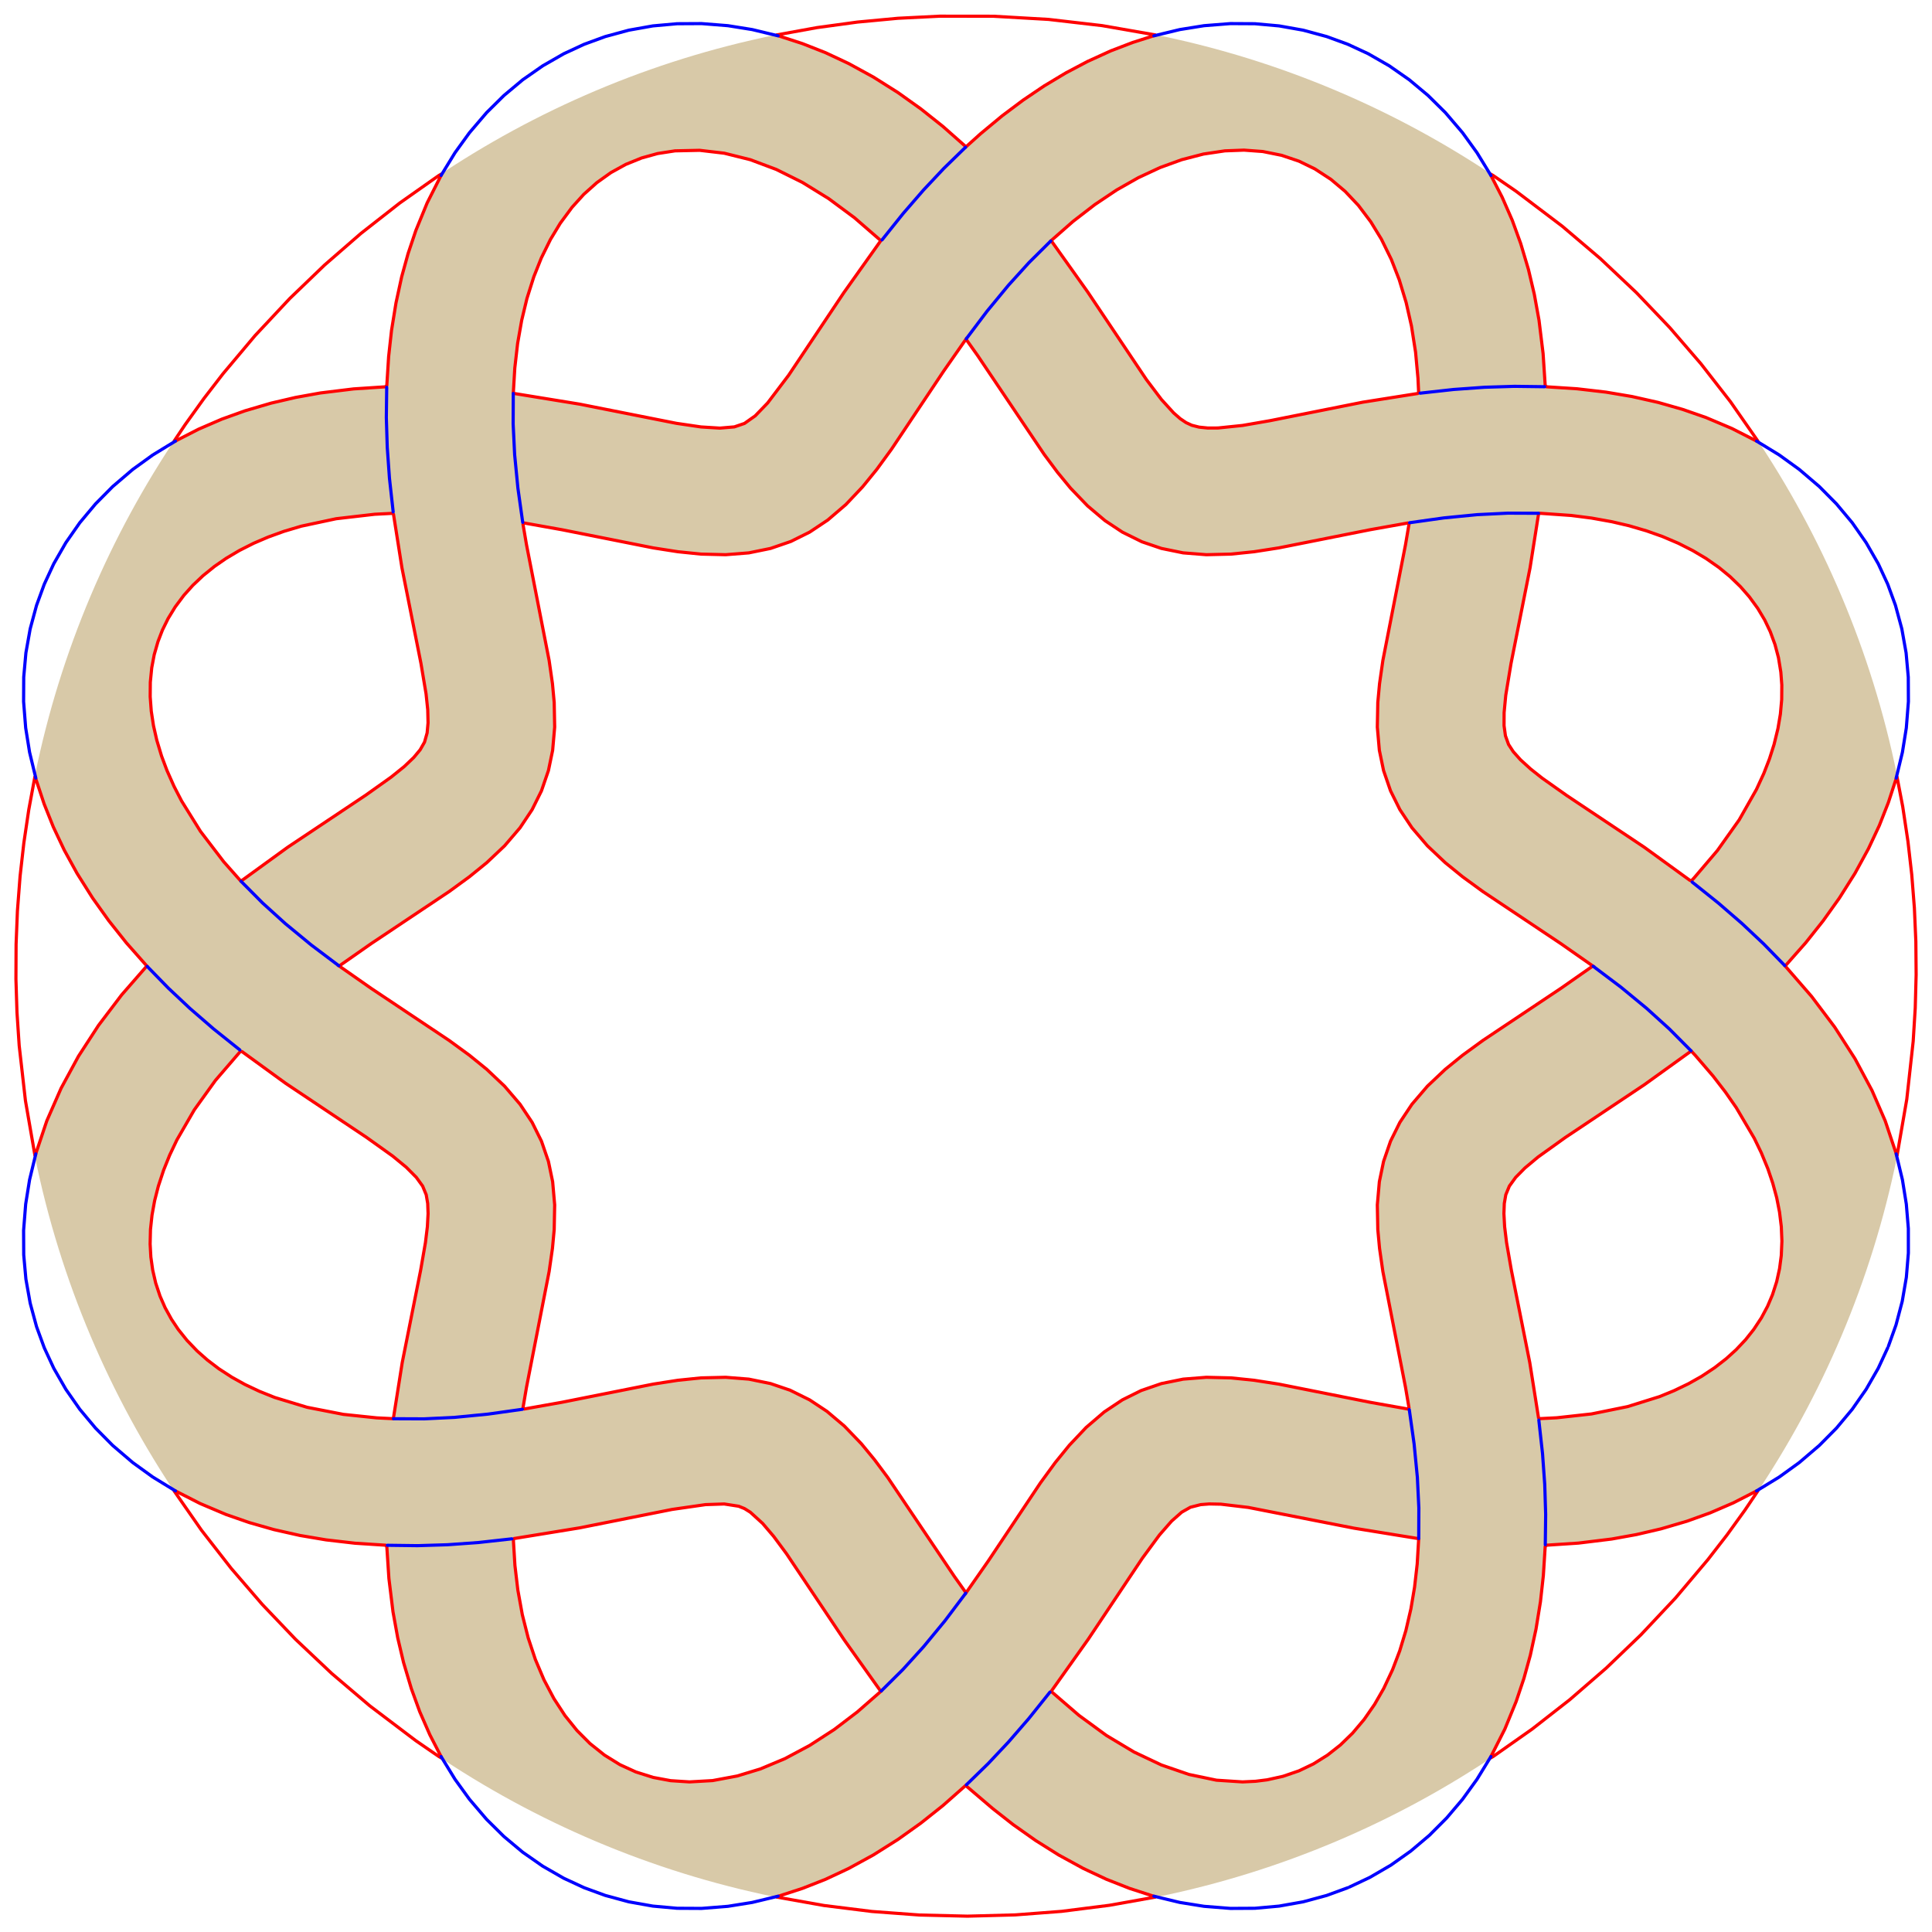
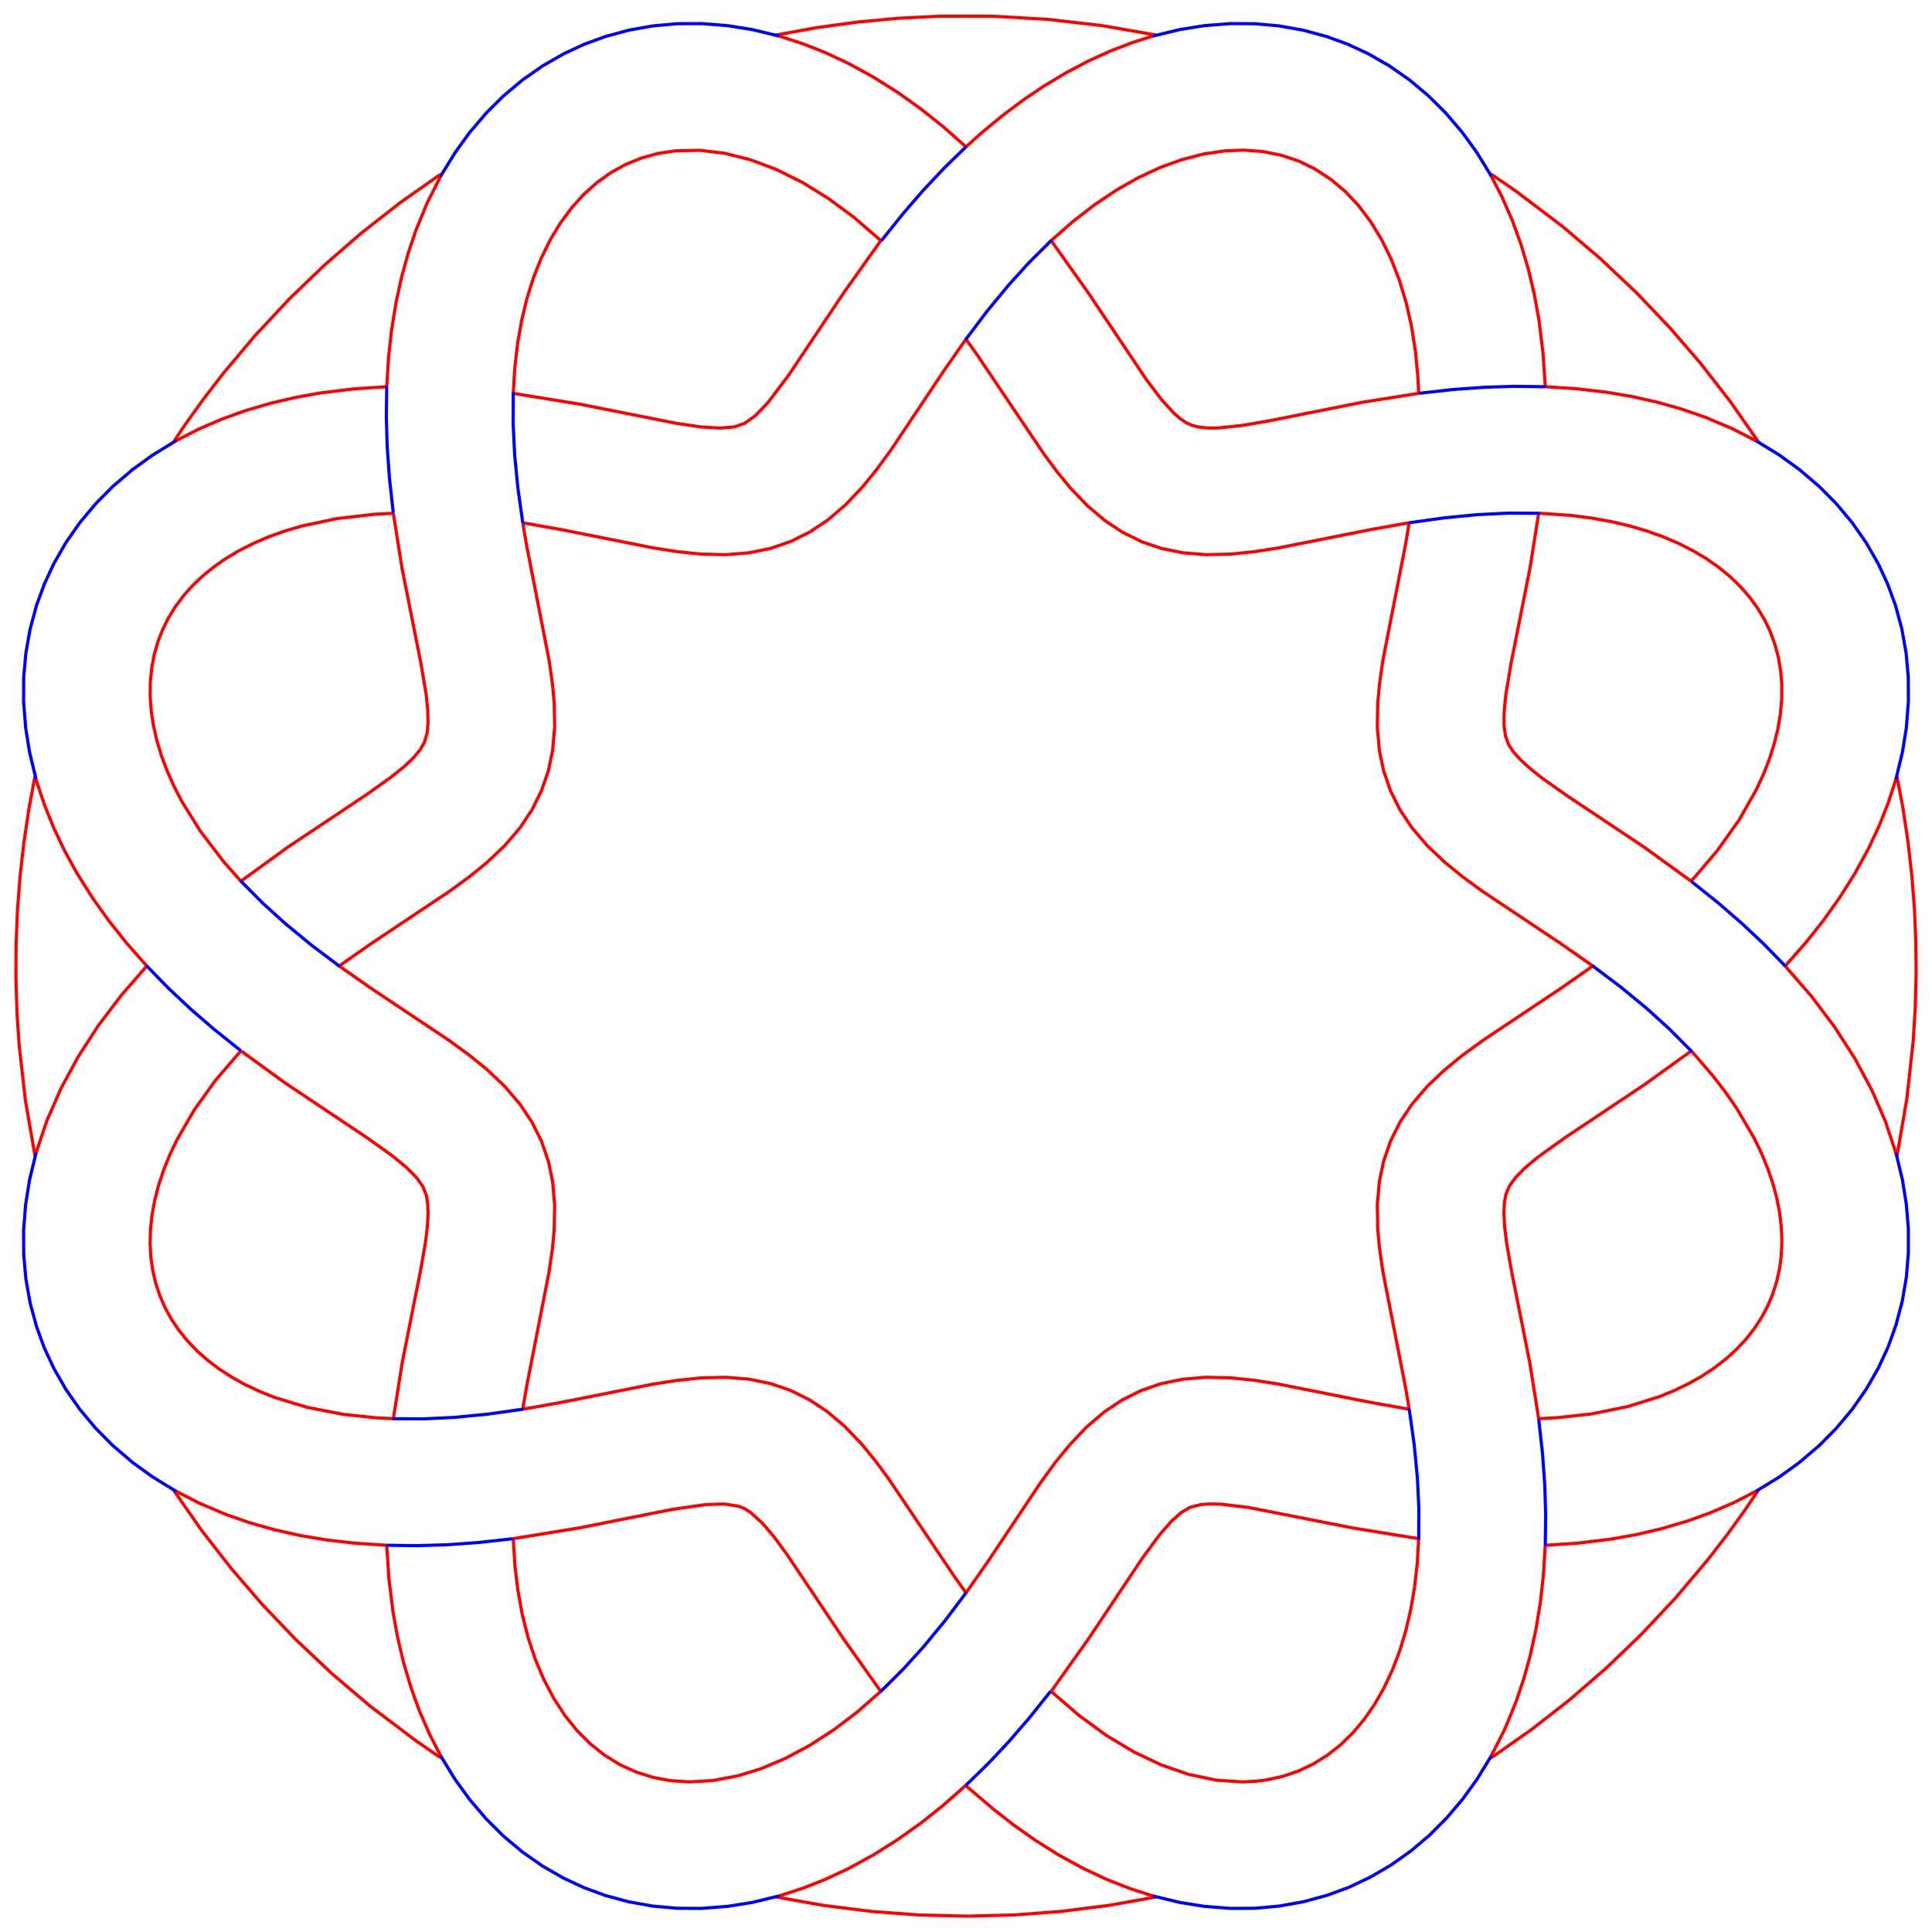
<svg xmlns="http://www.w3.org/2000/svg" width="61mm" height="61mm" viewBox="-30.5 -30.5 61 61">
-   <g id="preview">
-     <path fill="#d8c9a8" fill-rule="evenodd" d="M30 0A30 30 0 1 0 -30 0A30 30 0 1 0 30 0ZM-0.828 -29.989L0.869 -29.987L2.606 -29.887L4.297 -29.691L5.998 -29.394L5.257 -29.157L4.571 -28.894L3.84 -28.561L3.154 -28.199L2.469 -27.788L1.801 -27.337L1.143 -26.844L0.457 -26.275L0 -25.864L-0.731 -26.51L-1.427 -27.063L-2.149 -27.578L-2.926 -28.068L-3.703 -28.493L-4.434 -28.836L-5.166 -29.124L-5.998 -29.394L-4.709 -29.628L-3.429 -29.803L-2.149 -29.923L-0.828 -29.989ZM-9.187 -25.737L-8.411 -25.754L-7.634 -25.663L-6.811 -25.458L-5.989 -25.15L-5.166 -24.741L-4.336 -24.229L-3.52 -23.624L-2.689 -22.903L-3.859 -21.257L-5.601 -18.651L-6.263 -17.777L-6.655 -17.371L-6.994 -17.131L-7.314 -17.022L-7.771 -16.983L-8.366 -17.02L-9.143 -17.134L-12.206 -17.741L-14.263 -18.076L-14.292 -18.103L-14.246 -18.88L-14.157 -19.657L-14.028 -20.389L-13.863 -21.074L-13.646 -21.76L-13.409 -22.354L-13.12 -22.94L-12.811 -23.451L-12.439 -23.954L-12.069 -24.363L-11.657 -24.732L-11.21 -25.051L-10.743 -25.309L-10.24 -25.513L-9.737 -25.652L-9.187 -25.737ZM8.174 -25.737L8.777 -25.76L9.371 -25.716L9.966 -25.596L10.514 -25.411L11.017 -25.166L11.52 -24.838L11.972 -24.457L12.389 -24.015L12.78 -23.497L13.115 -22.949L13.429 -22.309L13.678 -21.669L13.897 -20.947L14.065 -20.206L14.194 -19.383L14.27 -18.56L14.292 -18.103L14.263 -18.076L12.526 -17.801L9.6 -17.218L8.731 -17.067L7.954 -16.987L7.634 -16.986L7.36 -17.014L7.131 -17.072L6.949 -17.156L6.765 -17.28L6.556 -17.463L6.171 -17.886L5.697 -18.514L3.84 -21.285L2.689 -22.903L3.383 -23.512L4.069 -24.041L4.759 -24.503L5.44 -24.889L6.126 -25.209L6.811 -25.458L7.497 -25.636L8.174 -25.737ZM-16.643 -24.96L-16.594 -24.988L-16.574 -24.96L-17.014 -24.091L-17.37 -23.223L-17.616 -22.491L-17.818 -21.76L-17.997 -20.937L-18.138 -20.069L-18.229 -19.246L-18.287 -18.331L-18.331 -18.287L-19.337 -18.221L-20.389 -18.092L-21.166 -17.952L-21.943 -17.771L-22.766 -17.529L-23.497 -17.266L-24.229 -16.95L-24.914 -16.599L-24.96 -16.574L-24.988 -16.594L-24.651 -17.097L-24.06 -17.92L-23.461 -18.697L-22.446 -19.905L-21.349 -21.077L-20.251 -22.133L-19.103 -23.131L-17.877 -24.091L-16.643 -24.96ZM16.574 -24.96L16.594 -24.988L16.64 -24.962L17.374 -24.457L18.823 -23.36L20.023 -22.34L21.166 -21.261L22.217 -20.16L23.202 -19.017L24.137 -17.816L24.988 -16.594L24.96 -16.574L24.183 -16.971L23.36 -17.319L22.629 -17.573L21.851 -17.795L21.029 -17.98L20.206 -18.119L19.291 -18.225L18.331 -18.287L18.287 -18.331L18.221 -19.337L18.092 -20.389L17.943 -21.211L17.759 -21.989L17.514 -22.811L17.248 -23.543L16.928 -24.274L16.574 -24.96ZM-0.031 -19.749L0 -19.791L0.366 -19.276L2.469 -16.152L2.888 -15.589L3.302 -15.086L3.84 -14.526L4.389 -14.062L4.937 -13.699L5.554 -13.394L6.171 -13.184L6.857 -13.044L7.589 -12.986L8.366 -13.005L9.097 -13.08L9.874 -13.201L12.754 -13.774L13.943 -13.986L13.986 -13.943L13.877 -13.303L13.162 -9.646L13.057 -8.914L13.002 -8.32L12.987 -7.543L13.051 -6.811L13.184 -6.171L13.404 -5.531L13.699 -4.937L14.08 -4.365L14.569 -3.794L15.131 -3.263L15.68 -2.817L16.32 -2.35L18.789 -0.701L19.791 0L18.789 0.701L16.32 2.35L15.68 2.817L15.131 3.263L14.569 3.794L14.08 4.365L13.699 4.937L13.404 5.531L13.184 6.171L13.051 6.811L12.987 7.543L13.002 8.32L13.057 8.914L13.162 9.646L13.877 13.303L13.986 13.943L13.943 13.986L12.754 13.774L9.874 13.201L9.097 13.08L8.366 13.005L7.589 12.986L6.857 13.044L6.171 13.184L5.531 13.404L4.937 13.699L4.365 14.08L3.794 14.569L3.263 15.131L2.817 15.68L2.35 16.32L0.701 18.789L0.031 19.749L0 19.791L-0.366 19.276L-2.469 16.152L-2.888 15.589L-3.302 15.086L-3.84 14.526L-4.389 14.062L-4.937 13.699L-5.554 13.394L-6.171 13.184L-6.857 13.044L-7.589 12.986L-8.366 13.005L-9.097 13.08L-9.874 13.201L-12.754 13.774L-13.943 13.986L-13.986 13.943L-13.877 13.303L-13.162 9.646L-13.057 8.914L-13.002 8.32L-12.987 7.543L-13.051 6.811L-13.184 6.171L-13.404 5.531L-13.699 4.937L-14.08 4.365L-14.569 3.794L-15.131 3.263L-15.68 2.817L-16.32 2.35L-18.789 0.701L-19.791 0L-18.789 -0.701L-16.32 -2.35L-15.68 -2.817L-15.131 -3.263L-14.569 -3.794L-14.08 -4.365L-13.699 -4.937L-13.404 -5.531L-13.184 -6.171L-13.051 -6.811L-12.987 -7.543L-13.002 -8.32L-13.057 -8.914L-13.162 -9.646L-13.877 -13.303L-13.986 -13.943L-13.943 -13.986L-12.754 -13.774L-9.874 -13.201L-9.097 -13.08L-8.366 -13.005L-7.589 -12.986L-6.857 -13.044L-6.171 -13.184L-5.531 -13.404L-4.937 -13.699L-4.365 -14.08L-3.794 -14.569L-3.263 -15.131L-2.817 -15.68L-2.35 -16.32L-0.701 -18.789L-0.031 -19.749ZM-18.669 -14.263L-18.103 -14.292L-18.076 -14.263L-17.809 -12.571L-17.209 -9.554L-17.048 -8.594L-16.995 -8.091L-16.985 -7.68L-17.014 -7.36L-17.097 -7.067L-17.234 -6.827L-17.437 -6.583L-17.737 -6.297L-18.149 -5.965L-18.952 -5.394L-21.417 -3.749L-22.857 -2.704L-22.903 -2.689L-23.436 -3.291L-24.17 -4.251L-24.767 -5.211L-25.006 -5.674L-25.227 -6.171L-25.399 -6.629L-25.55 -7.131L-25.654 -7.589L-25.724 -8.046L-25.758 -8.503L-25.754 -8.96L-25.709 -9.417L-25.631 -9.829L-25.513 -10.24L-25.372 -10.606L-25.192 -10.971L-24.968 -11.337L-24.695 -11.703L-24.411 -12.02L-24.091 -12.323L-23.727 -12.617L-23.36 -12.871L-22.94 -13.12L-22.491 -13.347L-22.034 -13.543L-21.531 -13.725L-20.983 -13.888L-19.886 -14.122L-18.669 -14.263ZM18.076 -14.263L18.103 -14.292L18.149 -14.292L19.109 -14.225L19.749 -14.143L20.389 -14.028L20.937 -13.9L21.486 -13.739L21.989 -13.561L22.491 -13.347L22.949 -13.115L23.36 -12.871L23.771 -12.584L24.121 -12.297L24.452 -11.977L24.732 -11.657L24.999 -11.291L25.217 -10.926L25.392 -10.56L25.543 -10.149L25.652 -9.737L25.727 -9.28L25.758 -8.869L25.754 -8.411L25.713 -7.954L25.636 -7.497L25.513 -6.994L25.367 -6.537L25.189 -6.078L24.958 -5.577L24.414 -4.617L23.726 -3.648L22.994 -2.788L22.903 -2.689L22.857 -2.704L21.417 -3.749L18.971 -5.381L18.194 -5.93L17.829 -6.219L17.509 -6.51L17.28 -6.766L17.131 -6.994L17.032 -7.269L16.988 -7.589L16.99 -8L17.042 -8.549L17.209 -9.554L17.809 -12.571L18.076 -14.263ZM-29.396 -5.989L-29.108 -5.12L-28.816 -4.389L-28.47 -3.657L-28.068 -2.926L-27.578 -2.149L-27.063 -1.427L-26.51 -0.731L-25.864 0L-26.661 0.914L-27.389 1.874L-28.023 2.85L-28.571 3.86L-29.023 4.891L-29.394 5.998L-29.697 4.251L-29.894 2.514L-29.964 1.463L-29.997 0.411L-29.992 -0.686L-29.95 -1.737L-29.866 -2.834L-29.747 -3.886L-29.591 -4.937L-29.396 -5.989ZM29.392 -5.989L29.576 -5.029L29.741 -3.931L29.861 -2.88L29.944 -1.829L29.99 -0.777L29.999 0.274L29.971 1.326L29.906 2.377L29.704 4.206L29.394 5.998L29.023 4.891L28.606 3.931L28.068 2.926L27.429 1.931L26.697 0.959L25.864 0L26.51 -0.731L27.063 -1.427L27.578 -2.149L28.068 -2.926L28.493 -3.703L28.836 -4.434L29.124 -5.166L29.392 -5.989ZM-22.91 2.697L-22.857 2.704L-21.486 3.701L-18.926 5.412L-18.103 6L-17.673 6.354L-17.355 6.674L-17.156 6.949L-17.043 7.223L-16.996 7.497L-16.984 7.817L-17.006 8.229L-17.067 8.731L-17.218 9.6L-17.801 12.526L-18.076 14.263L-18.103 14.292L-18.606 14.267L-19.657 14.157L-20.8 13.934L-21.825 13.623L-22.309 13.429L-22.766 13.213L-23.18 12.983L-23.589 12.717L-23.954 12.439L-24.274 12.156L-24.594 11.822L-24.869 11.479L-25.086 11.154L-25.287 10.789L-25.447 10.423L-25.584 10.011L-25.679 9.6L-25.737 9.189L-25.76 8.777L-25.749 8.32L-25.7 7.863L-25.617 7.406L-25.5 6.949L-25.334 6.446L-25.143 5.972L-24.914 5.49L-24.366 4.543L-23.697 3.611L-22.91 2.697ZM22.879 2.697L22.903 2.689L23.037 2.834L23.587 3.474L23.975 3.977L24.32 4.473L24.889 5.44L25.11 5.897L25.317 6.4L25.472 6.857L25.596 7.314L25.686 7.771L25.742 8.229L25.761 8.686L25.741 9.143L25.687 9.554L25.596 9.966L25.464 10.377L25.309 10.743L25.113 11.109L24.872 11.474L24.618 11.794L24.317 12.114L24 12.401L23.634 12.685L23.223 12.957L22.811 13.189L22.354 13.409L21.897 13.596L20.891 13.911L19.749 14.143L18.651 14.264L18.103 14.292L18.076 14.263L17.801 12.526L17.218 9.6L17.067 8.731L17.006 8.229L16.984 7.817L16.996 7.497L17.043 7.223L17.156 6.949L17.355 6.674L17.646 6.379L18.058 6.034L18.926 5.412L21.417 3.749L22.879 2.697ZM-24.988 16.594L-24.96 16.574L-24.183 16.971L-23.36 17.319L-22.629 17.573L-21.851 17.795L-21.029 17.98L-20.206 18.119L-19.291 18.225L-18.331 18.287L-18.287 18.331L-18.221 19.337L-18.092 20.389L-17.943 21.211L-17.759 21.989L-17.514 22.811L-17.248 23.543L-16.928 24.274L-16.574 24.96L-16.594 24.988L-16.64 24.962L-17.374 24.457L-18.823 23.36L-20.023 22.34L-21.166 21.261L-22.217 20.16L-23.202 19.017L-24.137 17.816L-24.988 16.594ZM24.923 16.594L24.96 16.574L24.988 16.594L24.594 17.179L24.026 17.966L23.424 18.743L22.4 19.956L21.306 21.12L20.21 22.171L19.063 23.165L17.874 24.094L16.64 24.962L16.594 24.988L16.574 24.96L17.014 24.091L17.37 23.223L17.616 22.491L17.818 21.76L17.997 20.937L18.138 20.069L18.229 19.246L18.287 18.331L18.331 18.287L19.337 18.221L20.389 18.092L21.166 17.952L21.943 17.771L22.766 17.529L23.497 17.266L24.229 16.95L24.923 16.594ZM-8.223 17.006L-7.634 16.986L-7.177 17.057L-6.994 17.131L-6.811 17.245L-6.421 17.6L-6.071 18.011L-5.665 18.56L-3.84 21.285L-2.689 22.903L-3.429 23.55L-4.16 24.107L-4.937 24.61L-5.714 25.025L-6.491 25.351L-7.223 25.574L-8 25.719L-8.731 25.761L-9.326 25.722L-9.874 25.62L-10.423 25.447L-10.926 25.217L-11.415 24.914L-11.873 24.549L-12.283 24.137L-12.663 23.665L-13.011 23.131L-13.325 22.537L-13.596 21.897L-13.824 21.211L-14.009 20.48L-14.15 19.703L-14.242 18.926L-14.292 18.103L-14.263 18.076L-12.206 17.741L-9.28 17.158L-8.223 17.006ZM7.411 17.006L7.68 16.985L8.046 16.992L8.914 17.095L12.251 17.75L14.263 18.076L14.292 18.103L14.246 18.88L14.163 19.611L14.047 20.297L13.888 20.983L13.694 21.623L13.468 22.217L13.189 22.811L12.9 23.314L12.571 23.788L12.206 24.221L11.822 24.594L11.415 24.914L10.971 25.192L10.514 25.411L10.011 25.584L9.509 25.695L9.143 25.741L8.731 25.761L7.909 25.707L7.04 25.526L6.171 25.227L5.303 24.816L4.434 24.295L3.566 23.66L2.689 22.903L3.859 21.257L5.569 18.697L6.107 17.966L6.491 17.527L6.811 17.245L7.086 17.089L7.411 17.006ZM-0.011 25.874L0.847 26.606L1.488 27.109L2.199 27.611L2.926 28.068L3.703 28.493L4.434 28.836L5.166 29.124L5.998 29.394L4.526 29.657L3.017 29.848L1.554 29.96L0.046 30L-1.463 29.964L-2.971 29.852L-4.48 29.664L-5.998 29.394L-5.166 29.124L-4.434 28.836L-3.703 28.493L-2.926 28.068L-2.149 27.578L-1.427 27.063L-0.731 26.51L-0.011 25.874Z" />
-   </g>
  <g id="cut" fill="none" stroke="#ff0000" stroke-width="0.1">
    <path d="M-0.828 -29.989L0.869 -29.987L2.606 -29.887L4.297 -29.691L5.998 -29.394L5.257 -29.157L4.571 -28.894L3.84 -28.561L3.154 -28.199L2.469 -27.788L1.801 -27.337L1.143 -26.844L0.457 -26.275L0 -25.864L-0.731 -26.51L-1.427 -27.063L-2.149 -27.578L-2.926 -28.068L-3.703 -28.493L-4.434 -28.836L-5.166 -29.124L-5.998 -29.394L-4.709 -29.628L-3.429 -29.803L-2.149 -29.923L-0.828 -29.989ZM-9.187 -25.737L-8.411 -25.754L-7.634 -25.663L-6.811 -25.458L-5.989 -25.15L-5.166 -24.741L-4.336 -24.229L-3.52 -23.624L-2.689 -22.903L-3.859 -21.257L-5.601 -18.651L-6.263 -17.777L-6.655 -17.371L-6.994 -17.131L-7.314 -17.022L-7.771 -16.983L-8.366 -17.02L-9.143 -17.134L-12.206 -17.741L-14.263 -18.076L-14.292 -18.103L-14.246 -18.88L-14.157 -19.657L-14.028 -20.389L-13.863 -21.074L-13.646 -21.76L-13.409 -22.354L-13.12 -22.94L-12.811 -23.451L-12.439 -23.954L-12.069 -24.363L-11.657 -24.732L-11.21 -25.051L-10.743 -25.309L-10.24 -25.513L-9.737 -25.652L-9.187 -25.737ZM8.174 -25.737L8.777 -25.76L9.371 -25.716L9.966 -25.596L10.514 -25.411L11.017 -25.166L11.52 -24.838L11.972 -24.457L12.389 -24.015L12.78 -23.497L13.115 -22.949L13.429 -22.309L13.678 -21.669L13.897 -20.947L14.065 -20.206L14.194 -19.383L14.27 -18.56L14.292 -18.103L14.263 -18.076L12.526 -17.801L9.6 -17.218L8.731 -17.067L7.954 -16.987L7.634 -16.986L7.36 -17.014L7.131 -17.072L6.949 -17.156L6.765 -17.28L6.556 -17.463L6.171 -17.886L5.697 -18.514L3.84 -21.285L2.689 -22.903L3.383 -23.512L4.069 -24.041L4.759 -24.503L5.44 -24.889L6.126 -25.209L6.811 -25.458L7.497 -25.636L8.174 -25.737ZM-16.643 -24.96L-16.594 -24.988L-16.574 -24.96L-17.014 -24.091L-17.37 -23.223L-17.616 -22.491L-17.818 -21.76L-17.997 -20.937L-18.138 -20.069L-18.229 -19.246L-18.287 -18.331L-18.331 -18.287L-19.337 -18.221L-20.389 -18.092L-21.166 -17.952L-21.943 -17.771L-22.766 -17.529L-23.497 -17.266L-24.229 -16.95L-24.914 -16.599L-24.96 -16.574L-24.988 -16.594L-24.651 -17.097L-24.06 -17.92L-23.461 -18.697L-22.446 -19.905L-21.349 -21.077L-20.251 -22.133L-19.103 -23.131L-17.877 -24.091L-16.643 -24.96ZM16.574 -24.96L16.594 -24.988L16.64 -24.962L17.374 -24.457L18.823 -23.36L20.023 -22.34L21.166 -21.261L22.217 -20.16L23.202 -19.017L24.137 -17.816L24.988 -16.594L24.96 -16.574L24.183 -16.971L23.36 -17.319L22.629 -17.573L21.851 -17.795L21.029 -17.98L20.206 -18.119L19.291 -18.225L18.331 -18.287L18.287 -18.331L18.221 -19.337L18.092 -20.389L17.943 -21.211L17.759 -21.989L17.514 -22.811L17.248 -23.543L16.928 -24.274L16.574 -24.96ZM-0.031 -19.749L0 -19.791L0.366 -19.276L2.469 -16.152L2.888 -15.589L3.302 -15.086L3.84 -14.526L4.389 -14.062L4.937 -13.699L5.554 -13.394L6.171 -13.184L6.857 -13.044L7.589 -12.986L8.366 -13.005L9.097 -13.08L9.874 -13.201L12.754 -13.774L13.943 -13.986L13.986 -13.943L13.877 -13.303L13.162 -9.646L13.057 -8.914L13.002 -8.32L12.987 -7.543L13.051 -6.811L13.184 -6.171L13.404 -5.531L13.699 -4.937L14.08 -4.365L14.569 -3.794L15.131 -3.263L15.68 -2.817L16.32 -2.35L18.789 -0.701L19.791 0L18.789 0.701L16.32 2.35L15.68 2.817L15.131 3.263L14.569 3.794L14.08 4.365L13.699 4.937L13.404 5.531L13.184 6.171L13.051 6.811L12.987 7.543L13.002 8.32L13.057 8.914L13.162 9.646L13.877 13.303L13.986 13.943L13.943 13.986L12.754 13.774L9.874 13.201L9.097 13.08L8.366 13.005L7.589 12.986L6.857 13.044L6.171 13.184L5.531 13.404L4.937 13.699L4.365 14.08L3.794 14.569L3.263 15.131L2.817 15.68L2.35 16.32L0.701 18.789L0.031 19.749L0 19.791L-0.366 19.276L-2.469 16.152L-2.888 15.589L-3.302 15.086L-3.84 14.526L-4.389 14.062L-4.937 13.699L-5.554 13.394L-6.171 13.184L-6.857 13.044L-7.589 12.986L-8.366 13.005L-9.097 13.08L-9.874 13.201L-12.754 13.774L-13.943 13.986L-13.986 13.943L-13.877 13.303L-13.162 9.646L-13.057 8.914L-13.002 8.32L-12.987 7.543L-13.051 6.811L-13.184 6.171L-13.404 5.531L-13.699 4.937L-14.08 4.365L-14.569 3.794L-15.131 3.263L-15.68 2.817L-16.32 2.35L-18.789 0.701L-19.791 0L-18.789 -0.701L-16.32 -2.35L-15.68 -2.817L-15.131 -3.263L-14.569 -3.794L-14.08 -4.365L-13.699 -4.937L-13.404 -5.531L-13.184 -6.171L-13.051 -6.811L-12.987 -7.543L-13.002 -8.32L-13.057 -8.914L-13.162 -9.646L-13.877 -13.303L-13.986 -13.943L-13.943 -13.986L-12.754 -13.774L-9.874 -13.201L-9.097 -13.08L-8.366 -13.005L-7.589 -12.986L-6.857 -13.044L-6.171 -13.184L-5.531 -13.404L-4.937 -13.699L-4.365 -14.08L-3.794 -14.569L-3.263 -15.131L-2.817 -15.68L-2.35 -16.32L-0.701 -18.789L-0.031 -19.749ZM-18.669 -14.263L-18.103 -14.292L-18.076 -14.263L-17.809 -12.571L-17.209 -9.554L-17.048 -8.594L-16.995 -8.091L-16.985 -7.68L-17.014 -7.36L-17.097 -7.067L-17.234 -6.827L-17.437 -6.583L-17.737 -6.297L-18.149 -5.965L-18.952 -5.394L-21.417 -3.749L-22.857 -2.704L-22.903 -2.689L-23.436 -3.291L-24.17 -4.251L-24.767 -5.211L-25.006 -5.674L-25.227 -6.171L-25.399 -6.629L-25.55 -7.131L-25.654 -7.589L-25.724 -8.046L-25.758 -8.503L-25.754 -8.96L-25.709 -9.417L-25.631 -9.829L-25.513 -10.24L-25.372 -10.606L-25.192 -10.971L-24.968 -11.337L-24.695 -11.703L-24.411 -12.02L-24.091 -12.323L-23.727 -12.617L-23.36 -12.871L-22.94 -13.12L-22.491 -13.347L-22.034 -13.543L-21.531 -13.725L-20.983 -13.888L-19.886 -14.122L-18.669 -14.263ZM18.076 -14.263L18.103 -14.292L18.149 -14.292L19.109 -14.225L19.749 -14.143L20.389 -14.028L20.937 -13.9L21.486 -13.739L21.989 -13.561L22.491 -13.347L22.949 -13.115L23.36 -12.871L23.771 -12.584L24.121 -12.297L24.452 -11.977L24.732 -11.657L24.999 -11.291L25.217 -10.926L25.392 -10.56L25.543 -10.149L25.652 -9.737L25.727 -9.28L25.758 -8.869L25.754 -8.411L25.713 -7.954L25.636 -7.497L25.513 -6.994L25.367 -6.537L25.189 -6.078L24.958 -5.577L24.414 -4.617L23.726 -3.648L22.994 -2.788L22.903 -2.689L22.857 -2.704L21.417 -3.749L18.971 -5.381L18.194 -5.93L17.829 -6.219L17.509 -6.51L17.28 -6.766L17.131 -6.994L17.032 -7.269L16.988 -7.589L16.99 -8L17.042 -8.549L17.209 -9.554L17.809 -12.571L18.076 -14.263ZM-29.396 -5.989L-29.108 -5.12L-28.816 -4.389L-28.47 -3.657L-28.068 -2.926L-27.578 -2.149L-27.063 -1.427L-26.51 -0.731L-25.864 0L-26.661 0.914L-27.389 1.874L-28.023 2.85L-28.571 3.86L-29.023 4.891L-29.394 5.998L-29.697 4.251L-29.894 2.514L-29.964 1.463L-29.997 0.411L-29.992 -0.686L-29.95 -1.737L-29.866 -2.834L-29.747 -3.886L-29.591 -4.937L-29.396 -5.989ZM29.392 -5.989L29.576 -5.029L29.741 -3.931L29.861 -2.88L29.944 -1.829L29.99 -0.777L29.999 0.274L29.971 1.326L29.906 2.377L29.704 4.206L29.394 5.998L29.023 4.891L28.606 3.931L28.068 2.926L27.429 1.931L26.697 0.959L25.864 0L26.51 -0.731L27.063 -1.427L27.578 -2.149L28.068 -2.926L28.493 -3.703L28.836 -4.434L29.124 -5.166L29.392 -5.989ZM-22.91 2.697L-22.857 2.704L-21.486 3.701L-18.926 5.412L-18.103 6L-17.673 6.354L-17.355 6.674L-17.156 6.949L-17.043 7.223L-16.996 7.497L-16.984 7.817L-17.006 8.229L-17.067 8.731L-17.218 9.6L-17.801 12.526L-18.076 14.263L-18.103 14.292L-18.606 14.267L-19.657 14.157L-20.8 13.934L-21.825 13.623L-22.309 13.429L-22.766 13.213L-23.18 12.983L-23.589 12.717L-23.954 12.439L-24.274 12.156L-24.594 11.822L-24.869 11.479L-25.086 11.154L-25.287 10.789L-25.447 10.423L-25.584 10.011L-25.679 9.6L-25.737 9.189L-25.76 8.777L-25.749 8.32L-25.7 7.863L-25.617 7.406L-25.5 6.949L-25.334 6.446L-25.143 5.972L-24.914 5.49L-24.366 4.543L-23.697 3.611L-22.91 2.697ZM22.879 2.697L22.903 2.689L23.037 2.834L23.587 3.474L23.975 3.977L24.32 4.473L24.889 5.44L25.11 5.897L25.317 6.4L25.472 6.857L25.596 7.314L25.686 7.771L25.742 8.229L25.761 8.686L25.741 9.143L25.687 9.554L25.596 9.966L25.464 10.377L25.309 10.743L25.113 11.109L24.872 11.474L24.618 11.794L24.317 12.114L24 12.401L23.634 12.685L23.223 12.957L22.811 13.189L22.354 13.409L21.897 13.596L20.891 13.911L19.749 14.143L18.651 14.264L18.103 14.292L18.076 14.263L17.801 12.526L17.218 9.6L17.067 8.731L17.006 8.229L16.984 7.817L16.996 7.497L17.043 7.223L17.156 6.949L17.355 6.674L17.646 6.379L18.058 6.034L18.926 5.412L21.417 3.749L22.879 2.697ZM-24.988 16.594L-24.96 16.574L-24.183 16.971L-23.36 17.319L-22.629 17.573L-21.851 17.795L-21.029 17.98L-20.206 18.119L-19.291 18.225L-18.331 18.287L-18.287 18.331L-18.221 19.337L-18.092 20.389L-17.943 21.211L-17.759 21.989L-17.514 22.811L-17.248 23.543L-16.928 24.274L-16.574 24.96L-16.594 24.988L-16.64 24.962L-17.374 24.457L-18.823 23.36L-20.023 22.34L-21.166 21.261L-22.217 20.16L-23.202 19.017L-24.137 17.816L-24.988 16.594ZM24.923 16.594L24.96 16.574L24.988 16.594L24.594 17.179L24.026 17.966L23.424 18.743L22.4 19.956L21.306 21.12L20.21 22.171L19.063 23.165L17.874 24.094L16.64 24.962L16.594 24.988L16.574 24.96L17.014 24.091L17.37 23.223L17.616 22.491L17.818 21.76L17.997 20.937L18.138 20.069L18.229 19.246L18.287 18.331L18.331 18.287L19.337 18.221L20.389 18.092L21.166 17.952L21.943 17.771L22.766 17.529L23.497 17.266L24.229 16.95L24.923 16.594ZM-8.223 17.006L-7.634 16.986L-7.177 17.057L-6.994 17.131L-6.811 17.245L-6.421 17.6L-6.071 18.011L-5.665 18.56L-3.84 21.285L-2.689 22.903L-3.429 23.55L-4.16 24.107L-4.937 24.61L-5.714 25.025L-6.491 25.351L-7.223 25.574L-8 25.719L-8.731 25.761L-9.326 25.722L-9.874 25.62L-10.423 25.447L-10.926 25.217L-11.415 24.914L-11.873 24.549L-12.283 24.137L-12.663 23.665L-13.011 23.131L-13.325 22.537L-13.596 21.897L-13.824 21.211L-14.009 20.48L-14.15 19.703L-14.242 18.926L-14.292 18.103L-14.263 18.076L-12.206 17.741L-9.28 17.158L-8.223 17.006ZM7.411 17.006L7.68 16.985L8.046 16.992L8.914 17.095L12.251 17.75L14.263 18.076L14.292 18.103L14.246 18.88L14.163 19.611L14.047 20.297L13.888 20.983L13.694 21.623L13.468 22.217L13.189 22.811L12.9 23.314L12.571 23.788L12.206 24.221L11.822 24.594L11.415 24.914L10.971 25.192L10.514 25.411L10.011 25.584L9.509 25.695L9.143 25.741L8.731 25.761L7.909 25.707L7.04 25.526L6.171 25.227L5.303 24.816L4.434 24.295L3.566 23.66L2.689 22.903L3.859 21.257L5.569 18.697L6.107 17.966L6.491 17.527L6.811 17.245L7.086 17.089L7.411 17.006ZM-0.011 25.874L0.847 26.606L1.488 27.109L2.199 27.611L2.926 28.068L3.703 28.493L4.434 28.836L5.166 29.124L5.998 29.394L4.526 29.657L3.017 29.848L1.554 29.96L0.046 30L-1.463 29.964L-2.971 29.852L-4.48 29.664L-5.998 29.394L-5.166 29.124L-4.434 28.836L-3.703 28.493L-2.926 28.068L-2.149 27.578L-1.427 27.063L-0.731 26.51L-0.011 25.874Z" />
  </g>
  <g id="engrave" fill="none" stroke="#0000ff" stroke-width="0.1" stroke-linecap="round">
    <path d="M-0.008 19.802L-0.665 20.674L-1.339 21.492L-1.99 22.21L-2.675 22.89M-19.802 -0.008L-20.674 -0.665L-21.492 -1.339L-22.21 -1.99L-22.89 -2.675M0.008 -19.802L0.665 -20.674L1.339 -21.492L1.99 -22.21L2.675 -22.89M19.802 0.008L20.674 0.665L21.492 1.339L22.21 1.99L22.89 2.675M-14.007 13.996L-15.088 14.148L-16.144 14.251L-17.112 14.298L-18.077 14.294M-13.996 -14.007L-14.148 -15.088L-14.251 -16.144L-14.298 -17.112L-14.294 -18.077M14.007 -13.996L15.088 -14.148L16.144 -14.251L17.112 -14.298L18.077 -14.294M13.996 14.007L14.148 15.088L14.251 16.144L14.298 17.112L14.294 18.077M2.65 22.927L1.985 23.758L1.343 24.499L0.698 25.185L0.014 25.851M-22.927 2.65L-23.758 1.985L-24.499 1.343L-25.185 0.698L-25.851 0.014M-2.65 -22.927L-1.985 -23.758L-1.343 -24.499L-0.698 -25.185L-0.014 -25.851M22.927 -2.65L23.758 -1.985L24.499 -1.343L25.185 -0.698L25.851 -0.014M-14.338 18.086L-15.396 18.203L-16.374 18.273L-17.315 18.302L-18.27 18.29M-18.086 -14.338L-18.203 -15.396L-18.273 -16.374L-18.302 -17.315L-18.29 -18.27M14.338 -18.086L15.396 -18.203L16.374 -18.273L17.315 -18.302L18.27 -18.29M18.086 14.338L18.203 15.396L18.273 16.374L18.302 17.315L18.29 18.27M29.102 12.055L28.804 12.698L28.421 13.365L27.981 13.996L27.486 14.588L26.943 15.137L26.308 15.679L25.678 16.134L24.961 16.573M-5.932 29.369L-6.749 29.566L-7.516 29.689L-8.348 29.755L-9.121 29.751L-9.888 29.682L-10.646 29.547L-11.388 29.346L-12.055 29.102L-12.698 28.804L-13.365 28.421L-13.996 27.981L-14.588 27.486L-15.137 26.943L-15.679 26.308L-16.134 25.678L-16.573 24.961M-29.369 -5.932L-29.566 -6.749L-29.689 -7.516L-29.755 -8.348L-29.751 -9.121L-29.682 -9.888L-29.547 -10.646L-29.346 -11.388L-29.102 -12.055L-28.804 -12.698L-28.421 -13.365L-27.981 -13.996L-27.486 -14.588L-26.943 -15.137L-26.308 -15.679L-25.678 -16.134L-24.961 -16.573M5.932 -29.369L6.749 -29.566L7.516 -29.689L8.348 -29.755L9.121 -29.751L9.888 -29.682L10.646 -29.547L11.388 -29.346L12.055 -29.102L12.698 -28.804L13.365 -28.421L13.996 -27.981L14.588 -27.486L15.137 -26.943L15.679 -26.308L16.134 -25.678L16.573 -24.961M29.369 5.932L29.566 6.749L29.689 7.516L29.753 8.288L29.754 9.061L29.69 9.83L29.56 10.588L29.364 11.332L29.125 12M12.055 29.102L11.388 29.346L10.646 29.547L9.888 29.682L9.121 29.751L8.348 29.755L7.516 29.689L6.749 29.566L5.932 29.369M-24.961 16.573L-25.678 16.134L-26.308 15.679L-26.943 15.137L-27.486 14.588L-27.981 13.996L-28.421 13.365L-28.804 12.698L-29.102 12.055L-29.346 11.388L-29.547 10.646L-29.682 9.888L-29.751 9.121L-29.755 8.348L-29.689 7.516L-29.566 6.749L-29.369 5.932M-16.573 -24.961L-16.134 -25.678L-15.679 -26.308L-15.137 -26.943L-14.588 -27.486L-13.996 -27.981L-13.365 -28.421L-12.698 -28.804L-12.055 -29.102L-11.388 -29.346L-10.646 -29.547L-9.888 -29.682L-9.121 -29.751L-8.348 -29.755L-7.516 -29.689L-6.749 -29.566L-5.932 -29.369M24.961 -16.573L25.678 -16.134L26.308 -15.679L26.943 -15.137L27.486 -14.588L27.981 -13.996L28.421 -13.365L28.804 -12.698L29.102 -12.055L29.346 -11.388L29.547 -10.646L29.682 -9.888L29.751 -9.121L29.755 -8.348L29.689 -7.516L29.566 -6.749L29.369 -5.932M16.573 24.961L16.134 25.678L15.679 26.308L15.177 26.899L14.632 27.446L14.043 27.944L13.415 28.389L12.751 28.776L12.109 29.079" />
  </g>
</svg>
